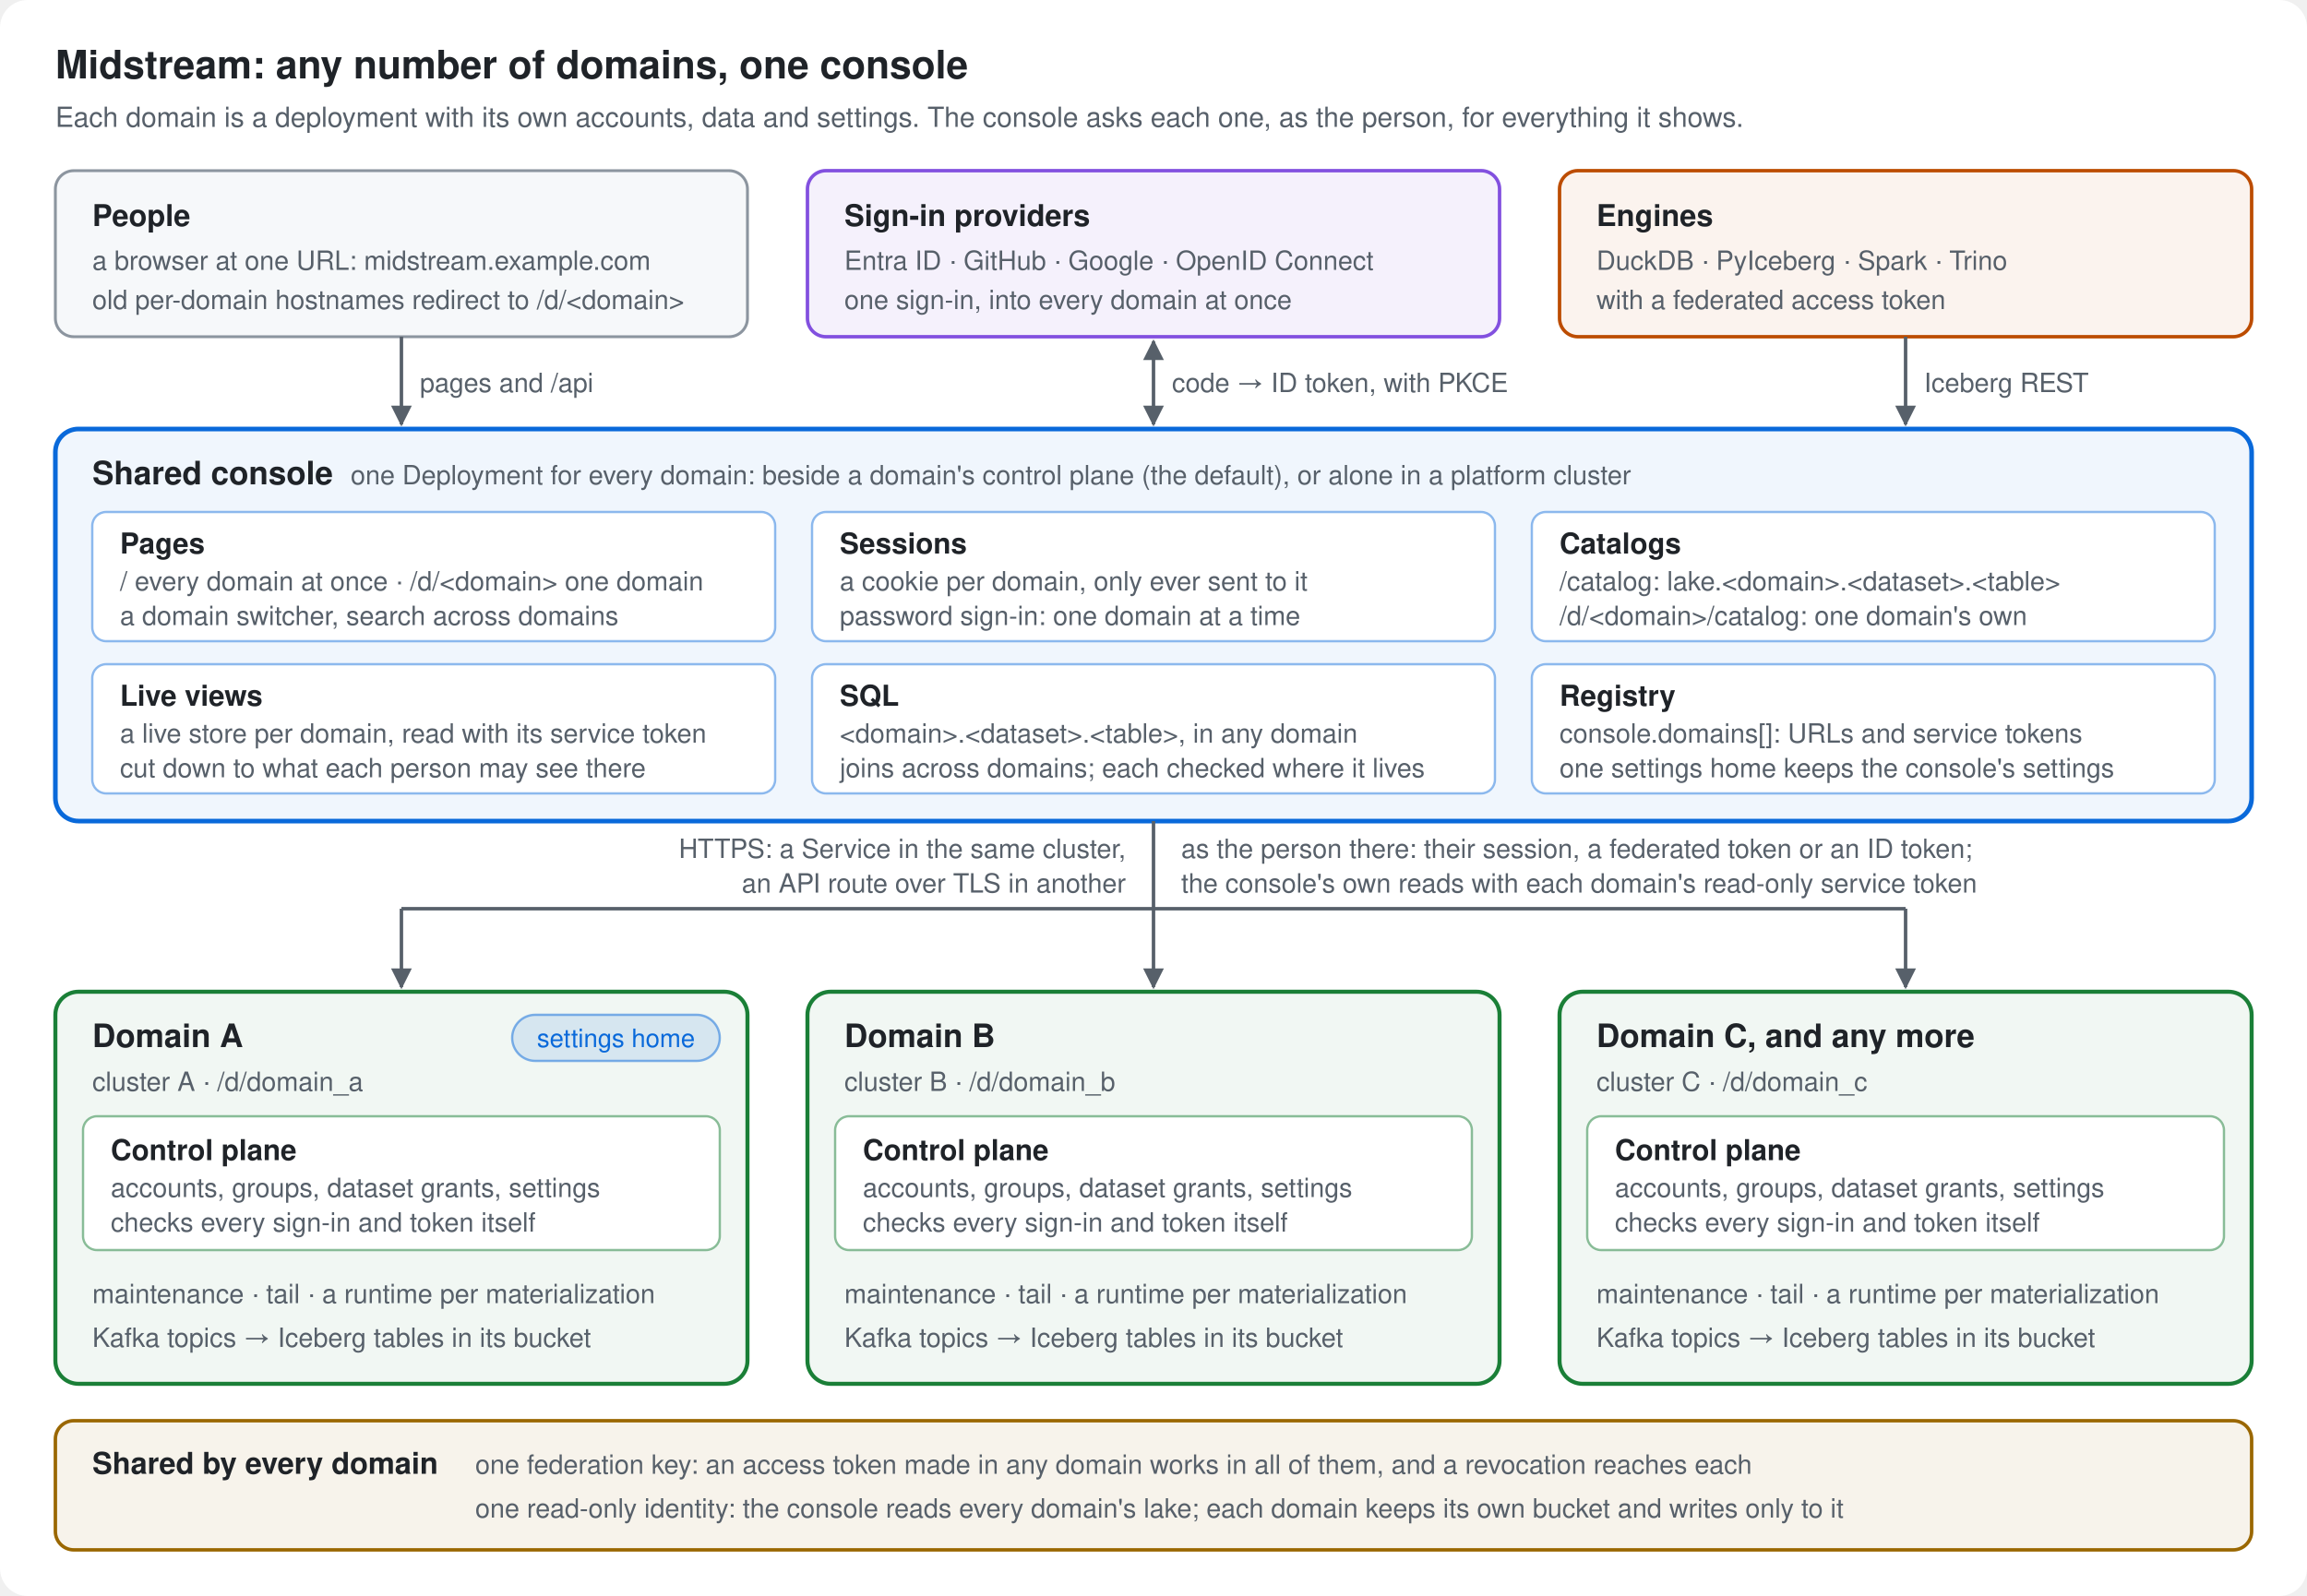
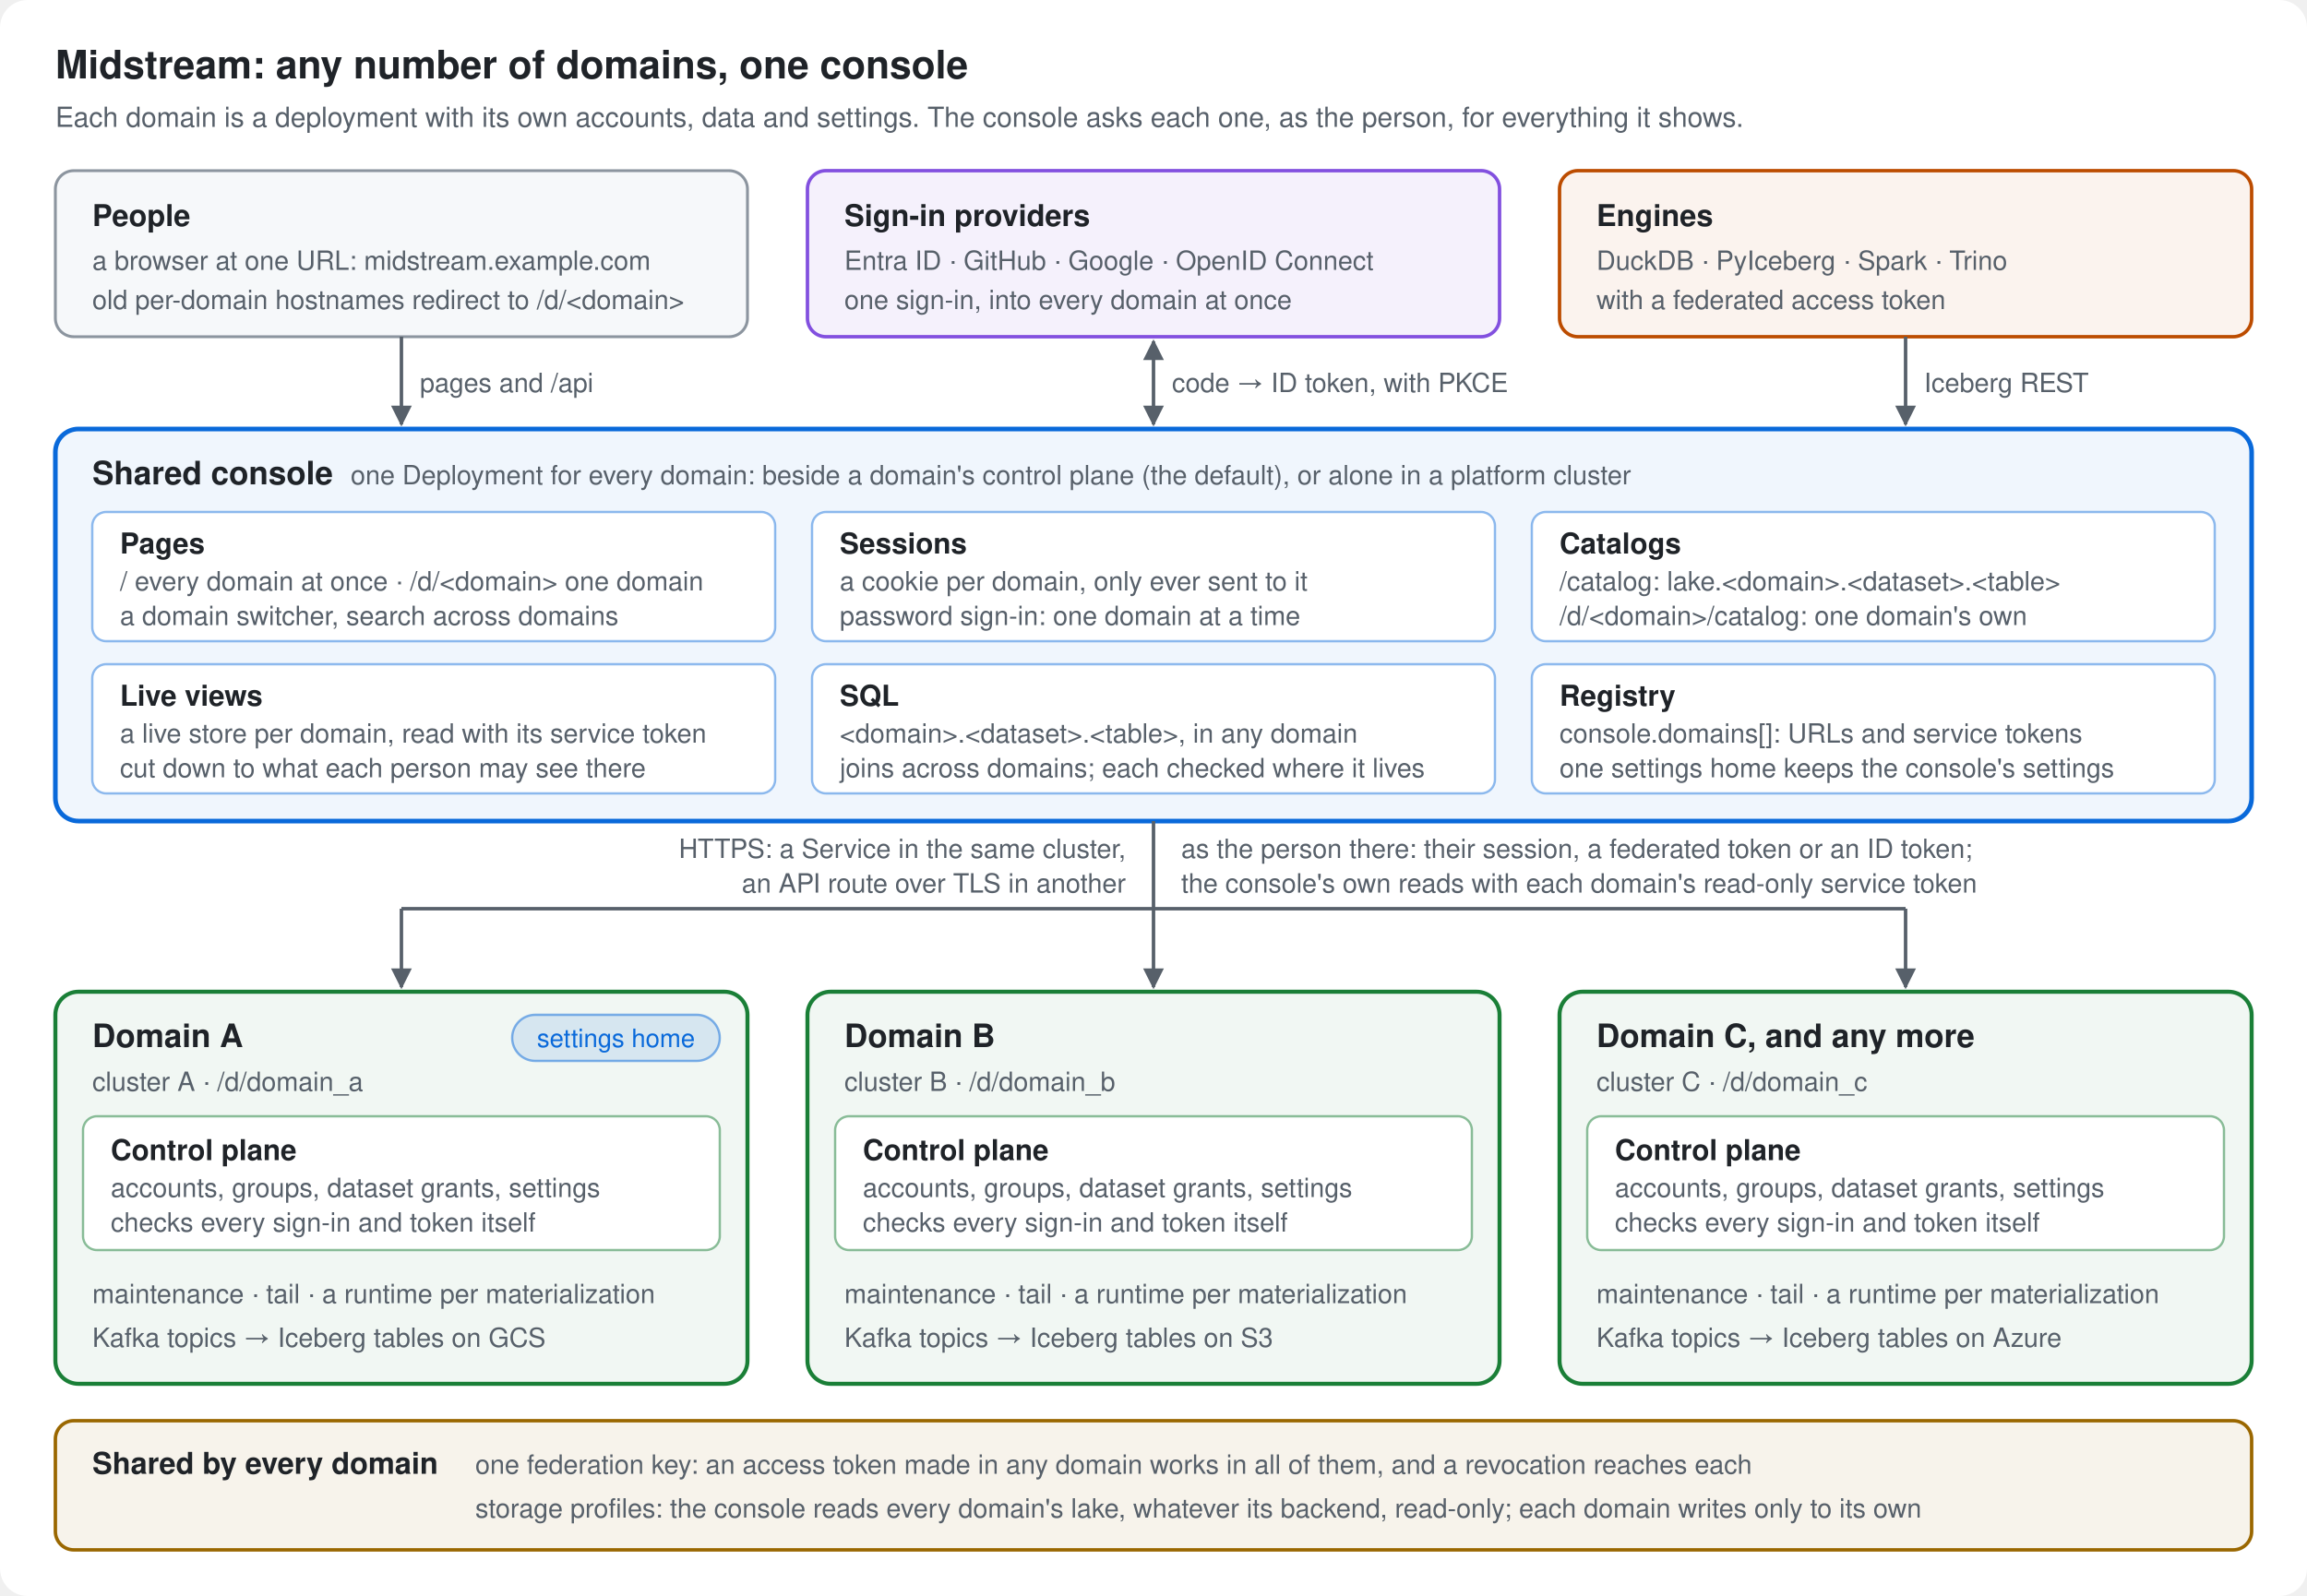
<svg xmlns="http://www.w3.org/2000/svg" viewBox="0 0 1000 692" width="1000" role="img" aria-labelledby="title desc" font-family="-apple-system, BlinkMacSystemFont, 'Segoe UI', Helvetica, Arial, sans-serif" font-size="13">
  <defs>
    <marker id="arrow" viewBox="0 0 10 10" refX="9" refY="5" markerWidth="6" markerHeight="6" orient="auto-start-reverse">
      <path d="M0 0L10 5L0 10z" fill="#57606a" />
    </marker>
  </defs>
  <rect x="0" y="0" width="1000" height="692" rx="12" fill="#ffffff" />
  <text x="24" y="34" font-size="17" font-weight="600" fill="#1f2328">Midstream: any number of domains, one console</text>
  <text x="24" y="55" font-size="12" fill="#57606a">Each domain is a deployment with its own accounts, data and settings. The console asks each one, as the person, for everything it shows.</text>
  <rect x="24" y="74" width="300" height="72" rx="8" fill="#f6f8fa" stroke="#8c959f" stroke-width="1.25" />
  <text x="40" y="98" font-weight="600" fill="#1f2328">People</text>
  <text x="40" y="117" font-size="11.5" fill="#57606a">a browser at one URL: midstream.example.com</text>
  <text x="40" y="134" font-size="11.5" fill="#57606a">old per-domain hostnames redirect to /d/&lt;domain&gt;</text>
  <rect x="350" y="74" width="300" height="72" rx="8" fill="#8250df" fill-opacity="0.08" stroke="#8250df" stroke-width="1.5" />
  <text x="366" y="98" font-weight="600" fill="#1f2328">Sign-in providers</text>
  <text x="366" y="117" font-size="11.5" fill="#57606a">Entra ID · GitHub · Google · OpenID Connect</text>
  <text x="366" y="134" font-size="11.5" fill="#57606a">one sign-in, into every domain at once</text>
  <rect x="676" y="74" width="300" height="72" rx="8" fill="#bc4c00" fill-opacity="0.07" stroke="#bc4c00" stroke-width="1.5" />
  <text x="692" y="98" font-weight="600" fill="#1f2328">Engines</text>
  <text x="692" y="117" font-size="11.5" fill="#57606a">DuckDB · PyIceberg · Spark · Trino</text>
  <text x="692" y="134" font-size="11.5" fill="#57606a">with a federated access token</text>
  <g fill="none" stroke="#57606a" stroke-width="1.5">
    <path d="M174 146V184" marker-end="url(#arrow)" />
    <path d="M500 148V184" marker-start="url(#arrow)" marker-end="url(#arrow)" />
    <path d="M826 146V184" marker-end="url(#arrow)" />
  </g>
  <text x="182" y="170" font-size="11.5" fill="#57606a">pages and /api</text>
  <text x="508" y="170" font-size="11.5" fill="#57606a">code → ID token, with PKCE</text>
  <text x="834" y="170" font-size="11.5" fill="#57606a">Iceberg REST</text>
  <rect x="24" y="186" width="952" height="170" rx="10" fill="#0969da" fill-opacity="0.06" stroke="#0969da" stroke-width="2" />
  <text x="40" y="210" font-weight="600" font-size="14" fill="#1f2328">Shared console</text>
  <text x="152" y="210" font-size="11.5" fill="#57606a">one Deployment for every domain: beside a domain's control plane (the default), or alone in a platform cluster</text>
  <g font-size="11.5" fill="#57606a">
    <rect x="40" y="222" width="296" height="56" rx="6" fill="#ffffff" stroke="#0969da" stroke-opacity="0.45" />
    <text x="52" y="240" font-size="12.5" font-weight="600" fill="#1f2328">Pages</text>
    <text x="52" y="256">/ every domain at once · /d/&lt;domain&gt; one domain</text>
    <text x="52" y="271">a domain switcher, search across domains</text>
    <rect x="352" y="222" width="296" height="56" rx="6" fill="#ffffff" stroke="#0969da" stroke-opacity="0.45" />
    <text x="364" y="240" font-size="12.5" font-weight="600" fill="#1f2328">Sessions</text>
    <text x="364" y="256">a cookie per domain, only ever sent to it</text>
    <text x="364" y="271">password sign-in: one domain at a time</text>
    <rect x="664" y="222" width="296" height="56" rx="6" fill="#ffffff" stroke="#0969da" stroke-opacity="0.45" />
    <text x="676" y="240" font-size="12.5" font-weight="600" fill="#1f2328">Catalogs</text>
    <text x="676" y="256">/catalog: lake.&lt;domain&gt;.&lt;dataset&gt;.&lt;table&gt;</text>
    <text x="676" y="271">/d/&lt;domain&gt;/catalog: one domain's own</text>
    <rect x="40" y="288" width="296" height="56" rx="6" fill="#ffffff" stroke="#0969da" stroke-opacity="0.45" />
    <text x="52" y="306" font-size="12.5" font-weight="600" fill="#1f2328">Live views</text>
    <text x="52" y="322">a live store per domain, read with its service token</text>
    <text x="52" y="337">cut down to what each person may see there</text>
    <rect x="352" y="288" width="296" height="56" rx="6" fill="#ffffff" stroke="#0969da" stroke-opacity="0.45" />
    <text x="364" y="306" font-size="12.5" font-weight="600" fill="#1f2328">SQL</text>
    <text x="364" y="322">&lt;domain&gt;.&lt;dataset&gt;.&lt;table&gt;, in any domain</text>
    <text x="364" y="337">joins across domains; each checked where it lives</text>
    <rect x="664" y="288" width="296" height="56" rx="6" fill="#ffffff" stroke="#0969da" stroke-opacity="0.45" />
    <text x="676" y="306" font-size="12.5" font-weight="600" fill="#1f2328">Registry</text>
    <text x="676" y="322">console.domains[]: URLs and service tokens</text>
    <text x="676" y="337">one settings home keeps the console's settings</text>
  </g>
  <g fill="none" stroke="#57606a" stroke-width="1.5">
    <path d="M500 356V394" />
    <path d="M174 394H826" />
    <path d="M174 394V428" marker-end="url(#arrow)" />
    <path d="M500 394V428" marker-end="url(#arrow)" />
    <path d="M826 394V428" marker-end="url(#arrow)" />
  </g>
  <g font-size="11.5" fill="#57606a">
    <text x="488" y="372" text-anchor="end">HTTPS: a Service in the same cluster,</text>
    <text x="488" y="387" text-anchor="end">an API route over TLS in another</text>
    <text x="512" y="372">as the person there: their session, a federated token or an ID token;</text>
    <text x="512" y="387">the console's own reads with each domain's read-only service token</text>
  </g>
  <g font-size="11.5" fill="#57606a">
    <rect x="24" y="430" width="300" height="170" rx="10" fill="#1a7f37" fill-opacity="0.06" stroke="#1a7f37" stroke-width="1.75" />
    <text x="40" y="454" font-size="14" font-weight="600" fill="#1f2328">Domain A</text>
    <rect x="222" y="440" width="90" height="20" rx="10" fill="#0969da" fill-opacity="0.12" stroke="#0969da" stroke-opacity="0.5" />
    <text x="267" y="454" text-anchor="middle" font-size="11" fill="#0969da">settings home</text>
    <text x="40" y="473">cluster A · /d/domain_a</text>
    <rect x="36" y="484" width="276" height="58" rx="6" fill="#ffffff" stroke="#1a7f37" stroke-opacity="0.5" />
    <text x="48" y="503" font-size="12.5" font-weight="600" fill="#1f2328">Control plane</text>
    <text x="48" y="519">accounts, groups, dataset grants, settings</text>
    <text x="48" y="534">checks every sign-in and token itself</text>
    <text x="40" y="565">maintenance · tail · a runtime per materialization</text>
-     <text x="40" y="584">Kafka topics → Iceberg tables in its bucket</text>
+     <text x="40" y="584">Kafka topics → Iceberg tables on GCS</text>
    <rect x="350" y="430" width="300" height="170" rx="10" fill="#1a7f37" fill-opacity="0.06" stroke="#1a7f37" stroke-width="1.75" />
    <text x="366" y="454" font-size="14" font-weight="600" fill="#1f2328">Domain B</text>
    <text x="366" y="473">cluster B · /d/domain_b</text>
    <rect x="362" y="484" width="276" height="58" rx="6" fill="#ffffff" stroke="#1a7f37" stroke-opacity="0.5" />
    <text x="374" y="503" font-size="12.5" font-weight="600" fill="#1f2328">Control plane</text>
    <text x="374" y="519">accounts, groups, dataset grants, settings</text>
    <text x="374" y="534">checks every sign-in and token itself</text>
    <text x="366" y="565">maintenance · tail · a runtime per materialization</text>
-     <text x="366" y="584">Kafka topics → Iceberg tables in its bucket</text>
+     <text x="366" y="584">Kafka topics → Iceberg tables on S3</text>
    <rect x="676" y="430" width="300" height="170" rx="10" fill="#1a7f37" fill-opacity="0.06" stroke="#1a7f37" stroke-width="1.75" />
    <text x="692" y="454" font-size="14" font-weight="600" fill="#1f2328">Domain C, and any more</text>
    <text x="692" y="473">cluster C · /d/domain_c</text>
    <rect x="688" y="484" width="276" height="58" rx="6" fill="#ffffff" stroke="#1a7f37" stroke-opacity="0.5" />
    <text x="700" y="503" font-size="12.5" font-weight="600" fill="#1f2328">Control plane</text>
    <text x="700" y="519">accounts, groups, dataset grants, settings</text>
    <text x="700" y="534">checks every sign-in and token itself</text>
    <text x="692" y="565">maintenance · tail · a runtime per materialization</text>
-     <text x="692" y="584">Kafka topics → Iceberg tables in its bucket</text>
+     <text x="692" y="584">Kafka topics → Iceberg tables on Azure</text>
  </g>
  <rect x="24" y="616" width="952" height="56" rx="8" fill="#9a6700" fill-opacity="0.08" stroke="#9a6700" stroke-width="1.5" />
  <text x="40" y="639" font-weight="600" fill="#1f2328">Shared by every domain</text>
  <text x="206" y="639" font-size="11.5" fill="#57606a">one federation key: an access token made in any domain works in all of them, and a revocation reaches each</text>
-   <text x="206" y="658" font-size="11.5" fill="#57606a">one read-only identity: the console reads every domain's lake; each domain keeps its own bucket and writes only to it</text>
+   <text x="206" y="658" font-size="11.5" fill="#57606a">storage profiles: the console reads every domain's lake, whatever its backend, read-only; each domain writes only to its own</text>
</svg>
